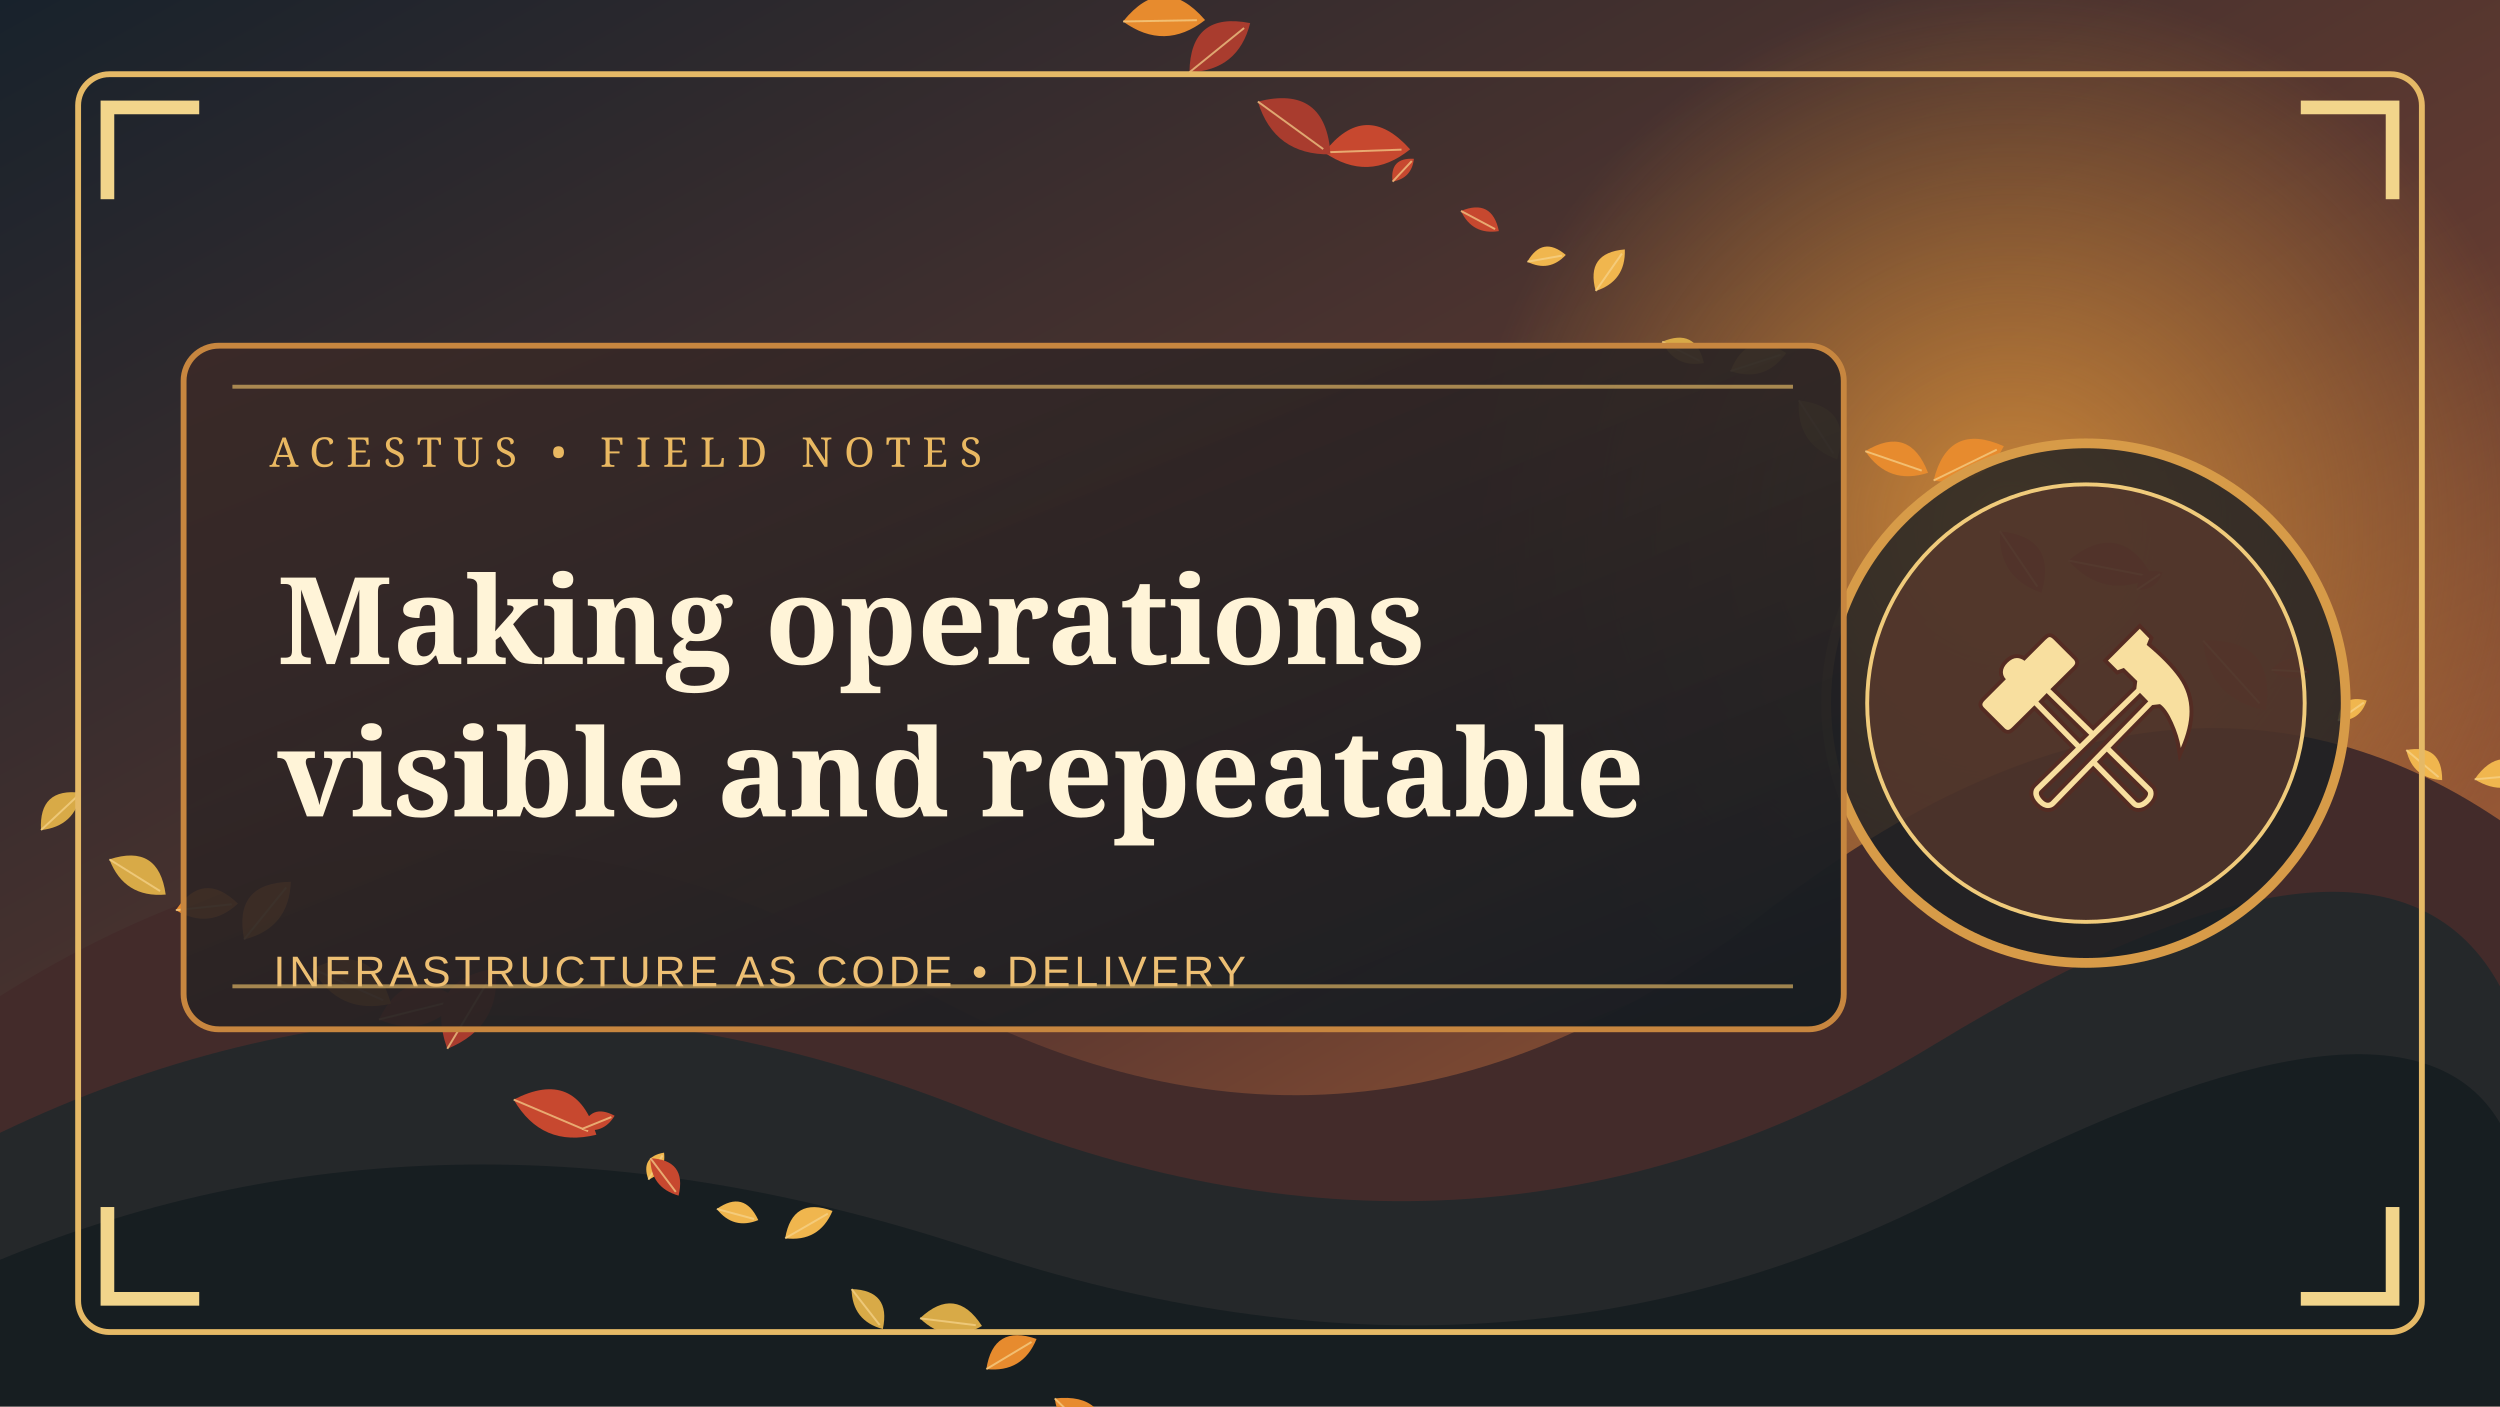
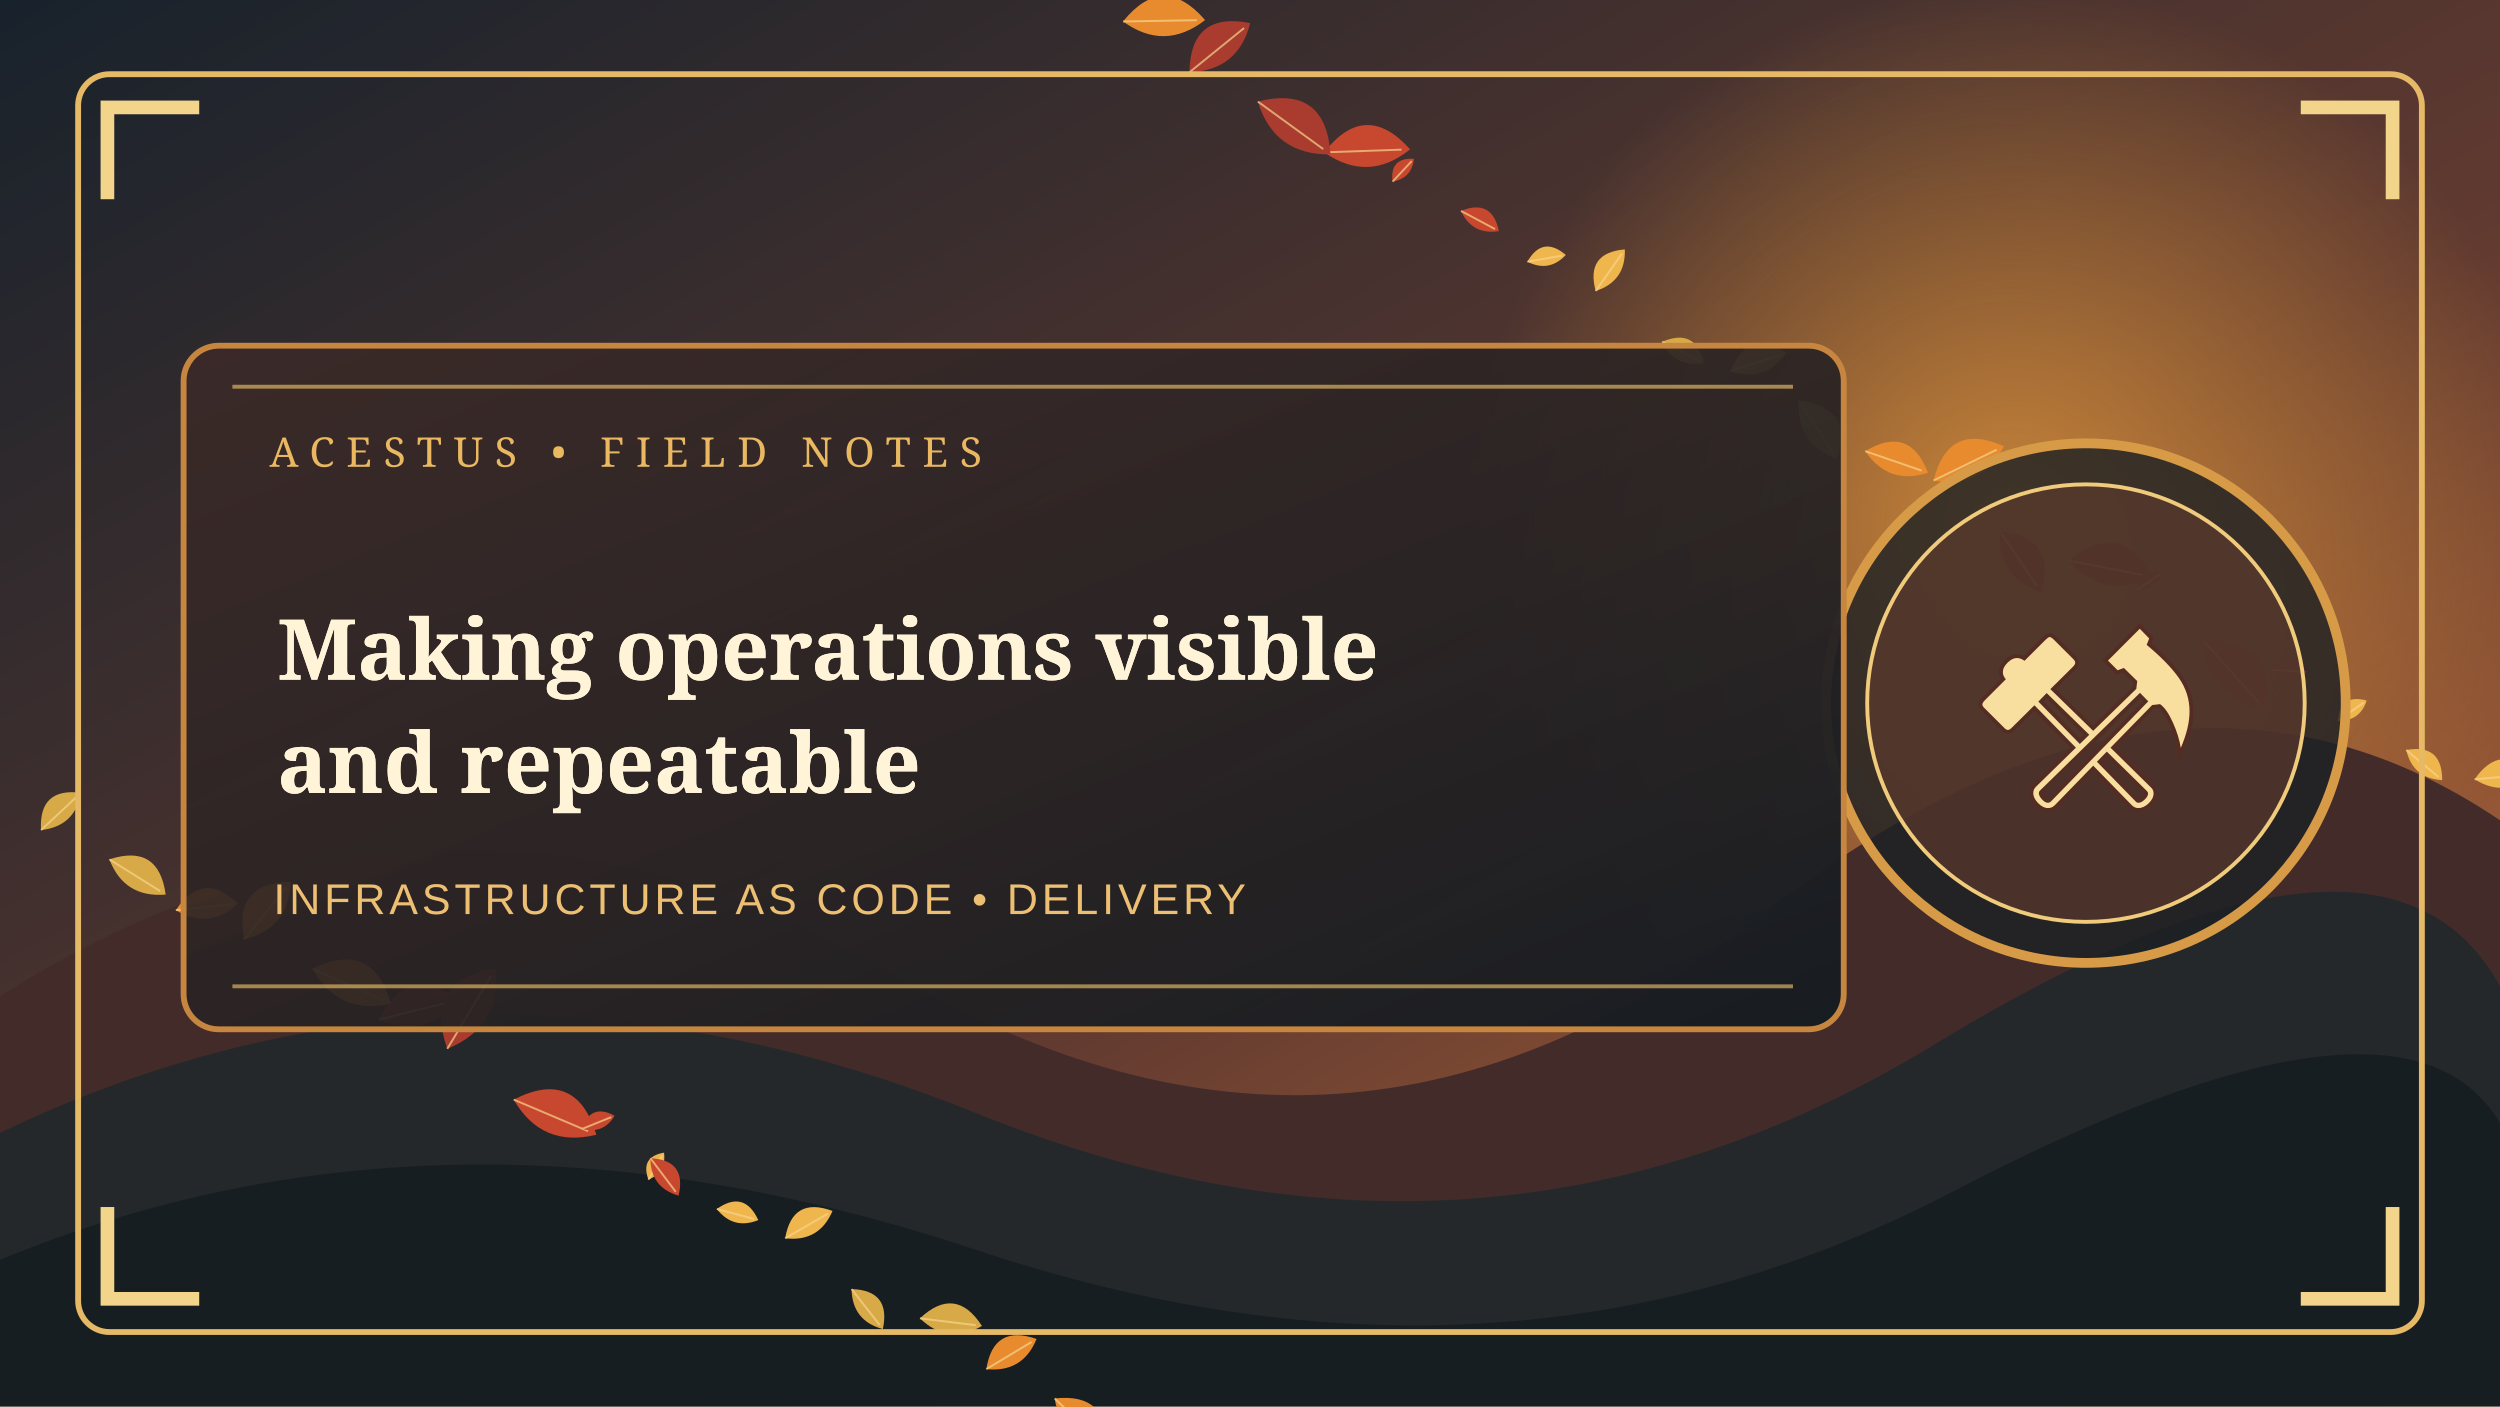
<svg xmlns="http://www.w3.org/2000/svg" width="1280" height="720" viewBox="0 0 1280 720">
  <defs>
    <linearGradient id="sky" y2="1">
      <stop stop-color="#18222c" />
      <stop offset=".58" stop-color="#613a30" />
      <stop offset="1" stop-color="#cb753a" />
    </linearGradient>
    <linearGradient id="panel" y2="1">
      <stop stop-color="#3c2a27" stop-opacity=".87" />
      <stop offset="1" stop-color="#161c21" stop-opacity=".98" />
    </linearGradient>
    <radialGradient id="sun">
      <stop stop-color="#f6a63c" stop-opacity=".7" />
      <stop offset="1" stop-color="#f6a63c" stop-opacity="0" />
    </radialGradient>
  </defs>
  <rect width="1280" height="720" fill="url(#sky)" />
  <circle cx="1030" cy="270" r="280" fill="url(#sun)" />
  <path d="M0 510Q230 365 460 500T900 470T1280 420V720H0Z" fill="#432b2a" />
  <path d="M0 580Q240 465 500 570T990 535T1280 505V720H0Z" fill="#25282a" />
  <path d="M0 645Q230 550 500 640T1000 610T1280 575V720H0Z" fill="#171e21" />
  <g transform="translate(332 604) rotate(-60)">
    <path d="M0 0Q8 -9.6 16 0Q8 6 0 0" fill="#f0b64e" />
    <path d="M0 0l14.4 0" stroke="#f7d58d" stroke-opacity=".7" />
  </g>
  <g transform="translate(505 701) rotate(-31)">
    <path d="M0 0Q15 -18 30 0Q15 11.25 0 0" fill="#e78b2e" />
    <path d="M0 0l27 0" stroke="#f7d58d" stroke-opacity=".7" />
  </g>
  <g transform="translate(678 78) rotate(-2)">
    <path d="M0 0Q22 -26.4 44 0Q22 16.5 0 0" fill="#c7482f" />
    <path d="M0 0l39.6 0" stroke="#f7d58d" stroke-opacity=".7" />
  </g>
  <g transform="translate(851 175) rotate(27)">
    <path d="M0 0Q12 -14.4 24 0Q12 9 0 0" fill="#d8aa47" />
    <path d="M0 0l21.6 0" stroke="#f7d58d" stroke-opacity=".7" />
  </g>
  <g transform="translate(1024 272) rotate(56)">
    <path d="M0 0Q19 -22.8 38 0Q19 14.25 0 0" fill="#a93c2e" />
    <path d="M0 0l34.2 0" stroke="#f7d58d" stroke-opacity=".7" />
  </g>
  <g transform="translate(1197 369) rotate(-35)">
    <path d="M0 0Q9 -10.8 18 0Q9 6.75 0 0" fill="#f0b64e" />
    <path d="M0 0l16.2 0" stroke="#f7d58d" stroke-opacity=".7" />
  </g>
  <g transform="translate(90 466) rotate(-6)">
    <path d="M0 0Q16 -19.2 32 0Q16 12 0 0" fill="#e78b2e" />
    <path d="M0 0l28.8 0" stroke="#f7d58d" stroke-opacity=".7" />
  </g>
  <g transform="translate(263 563) rotate(23)">
    <path d="M0 0Q23 -27.6 46 0Q23 17.25 0 0" fill="#c7482f" />
    <path d="M0 0l41.4 0" stroke="#f7d58d" stroke-opacity=".7" />
  </g>
  <g transform="translate(436 660) rotate(52)">
    <path d="M0 0Q13 -15.6 26 0Q13 9.75 0 0" fill="#d8aa47" />
    <path d="M0 0l23.4 0" stroke="#f7d58d" stroke-opacity=".7" />
  </g>
  <g transform="translate(609 37) rotate(-39)">
    <path d="M0 0Q20 -24 40 0Q20 15 0 0" fill="#a93c2e" />
    <path d="M0 0l36 0" stroke="#f7d58d" stroke-opacity=".7" />
  </g>
  <g transform="translate(782 134) rotate(-10)">
    <path d="M0 0Q10 -12 20 0Q10 7.5 0 0" fill="#f0b64e" />
    <path d="M0 0l18 0" stroke="#f7d58d" stroke-opacity=".7" />
  </g>
  <g transform="translate(955 231) rotate(19)">
    <path d="M0 0Q17 -20.4 34 0Q17 12.75 0 0" fill="#e78b2e" />
    <path d="M0 0l30.6 0" stroke="#f7d58d" stroke-opacity=".7" />
  </g>
  <g transform="translate(1128 328) rotate(48)">
    <path d="M0 0Q24 -28.8 48 0Q24 18 0 0" fill="#c7482f" />
    <path d="M0 0l43.2 0" stroke="#f7d58d" stroke-opacity=".7" />
  </g>
  <g transform="translate(21 425) rotate(-43)">
    <path d="M0 0Q14 -16.8 28 0Q14 10.5 0 0" fill="#d8aa47" />
    <path d="M0 0l25.2 0" stroke="#f7d58d" stroke-opacity=".7" />
  </g>
  <g transform="translate(194 522) rotate(-14)">
    <path d="M0 0Q21 -25.2 42 0Q21 15.75 0 0" fill="#a93c2e" />
    <path d="M0 0l37.8 0" stroke="#f7d58d" stroke-opacity=".7" />
  </g>
  <g transform="translate(367 619) rotate(15)">
    <path d="M0 0Q11 -13.2 22 0Q11 8.25 0 0" fill="#f0b64e" />
    <path d="M0 0l19.8 0" stroke="#f7d58d" stroke-opacity=".7" />
  </g>
  <g transform="translate(540 716) rotate(44)">
    <path d="M0 0Q18 -21.6 36 0Q18 13.5 0 0" fill="#e78b2e" />
    <path d="M0 0l32.4 0" stroke="#f7d58d" stroke-opacity=".7" />
  </g>
  <g transform="translate(713 93) rotate(-47)">
    <path d="M0 0Q8 -9.6 16 0Q8 6 0 0" fill="#c7482f" />
    <path d="M0 0l14.4 0" stroke="#f7d58d" stroke-opacity=".7" />
  </g>
  <g transform="translate(886 190) rotate(-18)">
    <path d="M0 0Q15 -18 30 0Q15 11.25 0 0" fill="#d8aa47" />
    <path d="M0 0l27 0" stroke="#f7d58d" stroke-opacity=".7" />
  </g>
  <g transform="translate(1059 287) rotate(11)">
    <path d="M0 0Q22 -26.4 44 0Q22 16.5 0 0" fill="#a93c2e" />
    <path d="M0 0l39.6 0" stroke="#f7d58d" stroke-opacity=".7" />
  </g>
  <g transform="translate(1232 384) rotate(40)">
    <path d="M0 0Q12 -14.4 24 0Q12 9 0 0" fill="#f0b64e" />
    <path d="M0 0l21.6 0" stroke="#f7d58d" stroke-opacity=".7" />
  </g>
  <g transform="translate(125 481) rotate(-51)">
    <path d="M0 0Q19 -22.8 38 0Q19 14.25 0 0" fill="#e78b2e" />
    <path d="M0 0l34.2 0" stroke="#f7d58d" stroke-opacity=".7" />
  </g>
  <g transform="translate(298 578) rotate(-22)">
    <path d="M0 0Q9 -10.8 18 0Q9 6.75 0 0" fill="#c7482f" />
    <path d="M0 0l16.2 0" stroke="#f7d58d" stroke-opacity=".7" />
  </g>
  <g transform="translate(471 675) rotate(7)">
    <path d="M0 0Q16 -19.2 32 0Q16 12 0 0" fill="#d8aa47" />
    <path d="M0 0l28.8 0" stroke="#f7d58d" stroke-opacity=".7" />
  </g>
  <g transform="translate(644 52) rotate(36)">
    <path d="M0 0Q23 -27.6 46 0Q23 17.25 0 0" fill="#a93c2e" />
    <path d="M0 0l41.4 0" stroke="#f7d58d" stroke-opacity=".7" />
  </g>
  <g transform="translate(817 149) rotate(-55)">
    <path d="M0 0Q13 -15.6 26 0Q13 9.75 0 0" fill="#f0b64e" />
    <path d="M0 0l23.4 0" stroke="#f7d58d" stroke-opacity=".7" />
  </g>
  <g transform="translate(990 246) rotate(-26)">
    <path d="M0 0Q20 -24 40 0Q20 15 0 0" fill="#e78b2e" />
    <path d="M0 0l36 0" stroke="#f7d58d" stroke-opacity=".7" />
  </g>
  <g transform="translate(1163 343) rotate(3)">
    <path d="M0 0Q10 -12 20 0Q10 7.5 0 0" fill="#c7482f" />
    <path d="M0 0l18 0" stroke="#f7d58d" stroke-opacity=".7" />
  </g>
  <g transform="translate(56 440) rotate(32)">
    <path d="M0 0Q17 -20.4 34 0Q17 12.75 0 0" fill="#d8aa47" />
    <path d="M0 0l30.6 0" stroke="#f7d58d" stroke-opacity=".7" />
  </g>
  <g transform="translate(229 537) rotate(-59)">
    <path d="M0 0Q24 -28.8 48 0Q24 18 0 0" fill="#a93c2e" />
    <path d="M0 0l43.2 0" stroke="#f7d58d" stroke-opacity=".7" />
  </g>
  <g transform="translate(402 634) rotate(-30)">
    <path d="M0 0Q14 -16.8 28 0Q14 10.5 0 0" fill="#f0b64e" />
    <path d="M0 0l25.2 0" stroke="#f7d58d" stroke-opacity=".7" />
  </g>
  <g transform="translate(575 11) rotate(-1)">
    <path d="M0 0Q21 -25.2 42 0Q21 15.75 0 0" fill="#e78b2e" />
    <path d="M0 0l37.8 0" stroke="#f7d58d" stroke-opacity=".7" />
  </g>
  <g transform="translate(748 108) rotate(28)">
    <path d="M0 0Q11 -13.2 22 0Q11 8.25 0 0" fill="#c7482f" />
    <path d="M0 0l19.8 0" stroke="#f7d58d" stroke-opacity=".7" />
  </g>
  <g transform="translate(921 205) rotate(57)">
    <path d="M0 0Q18 -21.6 36 0Q18 13.5 0 0" fill="#d8aa47" />
    <path d="M0 0l32.4 0" stroke="#f7d58d" stroke-opacity=".7" />
  </g>
  <g transform="translate(1094 302) rotate(-34)">
    <path d="M0 0Q8 -9.6 16 0Q8 6 0 0" fill="#a93c2e" />
    <path d="M0 0l14.4 0" stroke="#f7d58d" stroke-opacity=".7" />
  </g>
  <g transform="translate(1267 399) rotate(-5)">
    <path d="M0 0Q15 -18 30 0Q15 11.25 0 0" fill="#f0b64e" />
    <path d="M0 0l27 0" stroke="#f7d58d" stroke-opacity=".7" />
  </g>
  <g transform="translate(160 496) rotate(24)">
    <path d="M0 0Q22 -26.4 44 0Q22 16.5 0 0" fill="#e78b2e" />
    <path d="M0 0l39.6 0" stroke="#f7d58d" stroke-opacity=".7" />
  </g>
  <g transform="translate(333 593) rotate(53)">
    <path d="M0 0Q12 -14.4 24 0Q12 9 0 0" fill="#c7482f" />
    <path d="M0 0l21.6 0" stroke="#f7d58d" stroke-opacity=".7" />
  </g>
  <rect x="40" y="38" width="1200" height="644" rx="16" fill="none" stroke="#e5b966" stroke-width="3" />
  <path d="M55 102V55h47M1178 55h47v47M55 618v47h47M1178 665h47v-47" fill="none" stroke="#f2d58b" stroke-width="7" />
  <circle cx="1068" cy="360" r="133" fill="#1c2024" fill-opacity=".8" stroke="#d79b48" stroke-width="5" />
  <circle cx="1068" cy="360" r="112" fill="#5c392d" fill-opacity=".7" stroke="#f0cb7b" stroke-width="2" />
  <text x="1068" y="405" text-anchor="middle" font-family="Georgia,serif" font-size="118" fill="#f8df9f" stroke="#542c23" stroke-width="4" paint-order="stroke">⚒</text>
  <rect x="94" y="177" width="850" height="350" rx="18" fill="url(#panel)" stroke="#c7863f" stroke-width="3" />
  <path d="M119 198H918M119 505H918" stroke="#e7bb68" stroke-opacity=".65" stroke-width="2" />
  <text x="138" y="239" fill="#e9b861" font-family="Georgia,serif" font-size="21" letter-spacing="6">ACESTUS • FIELD NOTES</text>
-   <text x="142" y="340" fill="#fff4d8" font-family="Georgia,serif" font-size="62" font-weight="bold">Making operations</text>
-   <text x="142" y="418" fill="#fff4d8" font-family="Georgia,serif" font-size="62" font-weight="bold">visible and repeatable</text>
-   <text x="140" y="505" fill="#edbf73" font-family="Arial,sans-serif" font-size="22" letter-spacing="2">INFRASTRUCTURE AS CODE • DELIVERY</text>
+   <text x="142" y="348" fill="#fff4d8" font-family="Georgia,serif" font-size="43" font-weight="bold" textLength="602" lengthAdjust="spacingAndGlyphs">Making operations visible</text>
+   <text x="142" y="406" fill="#fff4d8" font-family="Georgia,serif" font-size="43" font-weight="bold" textLength="337" lengthAdjust="spacingAndGlyphs">and repeatable</text>
+   <text x="142" y="348" fill="#fff4d8" font-family="Georgia,serif" font-size="43" font-weight="bold" textLength="602" lengthAdjust="spacingAndGlyphs">Making operations visible</text>
+   <text x="142" y="406" fill="#fff4d8" font-family="Georgia,serif" font-size="43" font-weight="bold" textLength="337" lengthAdjust="spacingAndGlyphs">and repeatable</text>
+   <text x="140" y="468" fill="#edbf73" font-family="Arial,sans-serif" font-size="22" letter-spacing="2">INFRASTRUCTURE AS CODE • DELIVERY</text>
</svg>
